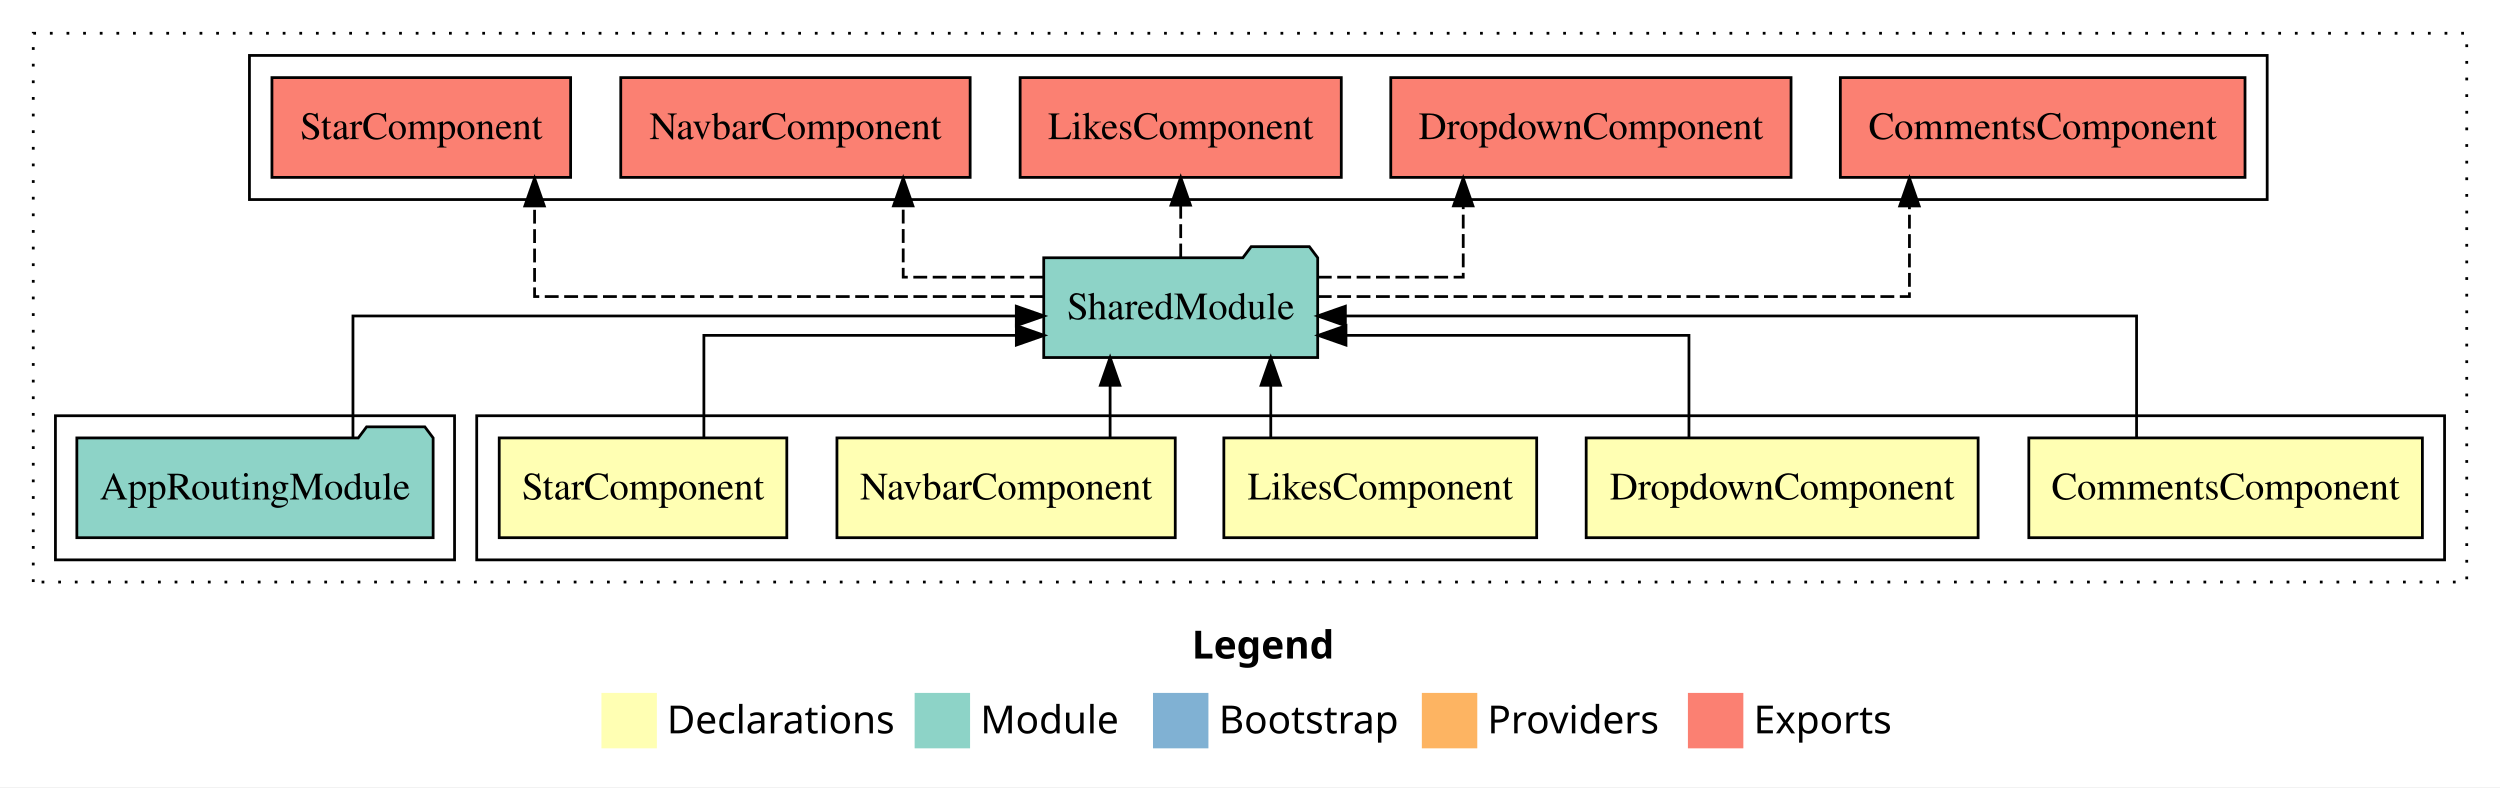
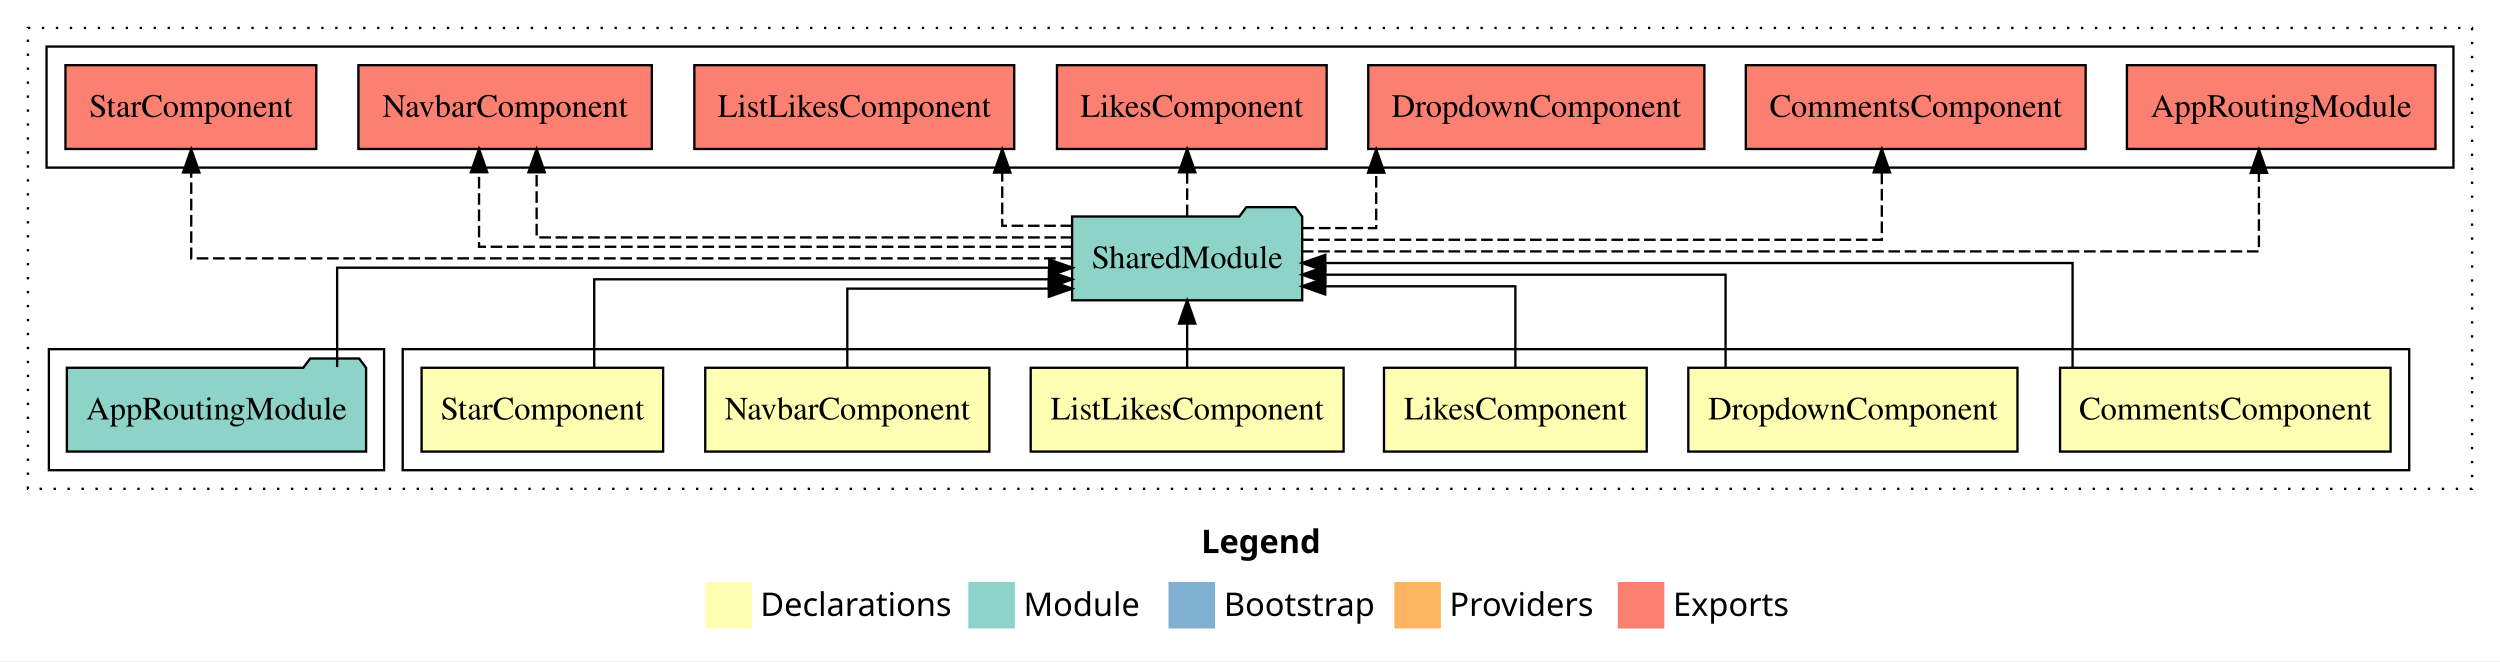
- <svg xmlns="http://www.w3.org/2000/svg" width="902pt" height="284pt" viewBox="0.00 0.00 902.00 284.00">
+ <svg xmlns="http://www.w3.org/2000/svg" width="1074pt" height="284pt" viewBox="0.00 0.00 1074.00 284.00">
  <g id="graph0" class="graph" transform="scale(1 1) rotate(0) translate(4 280)">
-     <polygon fill="#ffffff" stroke="transparent" points="-4,4 -4,-280 898,-280 898,4 -4,4" />
-     <text text-anchor="start" x="426.009" y="-42.4" font-family="sans-serif" font-weight="bold" font-size="14.00" fill="#000000">Legend</text>
-     <polygon fill="#ffffb3" stroke="transparent" points="213,-10 213,-30 233,-30 233,-10 213,-10" />
-     <text text-anchor="start" x="236.629" y="-15.4" font-family="sans-serif" font-size="14.00" fill="#000000">  Declarations</text>
-     <polygon fill="#8dd3c7" stroke="transparent" points="326,-10 326,-30 346,-30 346,-10 326,-10" />
-     <text text-anchor="start" x="349.725" y="-15.4" font-family="sans-serif" font-size="14.00" fill="#000000">  Module</text>
-     <polygon fill="#80b1d3" stroke="transparent" points="412,-10 412,-30 432,-30 432,-10 412,-10" />
-     <text text-anchor="start" x="435.781" y="-15.4" font-family="sans-serif" font-size="14.00" fill="#000000">  Bootstrap</text>
-     <polygon fill="#fdb462" stroke="transparent" points="509,-10 509,-30 529,-30 529,-10 509,-10" />
-     <text text-anchor="start" x="532.673" y="-15.4" font-family="sans-serif" font-size="14.00" fill="#000000">  Providers</text>
-     <polygon fill="#fb8072" stroke="transparent" points="605,-10 605,-30 625,-30 625,-10 605,-10" />
-     <text text-anchor="start" x="628.726" y="-15.4" font-family="sans-serif" font-size="14.00" fill="#000000">  Exports</text>
+     <polygon fill="#ffffff" stroke="transparent" points="-4,4 -4,-280 1070,-280 1070,4 -4,4" />
+     <text text-anchor="start" x="512.009" y="-42.4" font-family="sans-serif" font-weight="bold" font-size="14.00" fill="#000000">Legend</text>
+     <polygon fill="#ffffb3" stroke="transparent" points="299,-10 299,-30 319,-30 319,-10 299,-10" />
+     <text text-anchor="start" x="322.629" y="-15.4" font-family="sans-serif" font-size="14.00" fill="#000000">  Declarations</text>
+     <polygon fill="#8dd3c7" stroke="transparent" points="412,-10 412,-30 432,-30 432,-10 412,-10" />
+     <text text-anchor="start" x="435.725" y="-15.4" font-family="sans-serif" font-size="14.00" fill="#000000">  Module</text>
+     <polygon fill="#80b1d3" stroke="transparent" points="498,-10 498,-30 518,-30 518,-10 498,-10" />
+     <text text-anchor="start" x="521.781" y="-15.4" font-family="sans-serif" font-size="14.00" fill="#000000">  Bootstrap</text>
+     <polygon fill="#fdb462" stroke="transparent" points="595,-10 595,-30 615,-30 615,-10 595,-10" />
+     <text text-anchor="start" x="618.673" y="-15.4" font-family="sans-serif" font-size="14.00" fill="#000000">  Providers</text>
+     <polygon fill="#fb8072" stroke="transparent" points="691,-10 691,-30 711,-30 711,-10 691,-10" />
+     <text text-anchor="start" x="714.726" y="-15.4" font-family="sans-serif" font-size="14.00" fill="#000000">  Exports</text>
    <g id="clust1" class="cluster">
-       <polygon fill="none" stroke="#000000" stroke-dasharray="1,5" points="8,-70 8,-268 886,-268 886,-70 8,-70" />
+       <polygon fill="none" stroke="#000000" stroke-dasharray="1,5" points="8,-70 8,-268 1058,-268 1058,-70 8,-70" />
    </g>
    <g id="clust2" class="cluster">
-       <polygon fill="none" stroke="#000000" points="168,-78 168,-130 878,-130 878,-78 168,-78" />
-     </g>
-     <g id="clust8" class="cluster">
-       <polygon fill="none" stroke="#000000" points="16,-78 16,-130 160,-130 160,-78 16,-78" />
+       <polygon fill="none" stroke="#000000" points="169,-78 169,-130 1031,-130 1031,-78 169,-78" />
    </g>
    <g id="clust9" class="cluster">
-       <polygon fill="none" stroke="#000000" points="86,-208 86,-260 814,-260 814,-208 86,-208" />
+       <polygon fill="none" stroke="#000000" points="17,-78 17,-130 161,-130 161,-78 17,-78" />
+     </g>
+     <g id="clust10" class="cluster">
+       <polygon fill="none" stroke="#000000" points="16,-208 16,-260 1050,-260 1050,-208 16,-208" />
    </g>
    <g id="node1" class="node">
-       <polygon fill="#ffffb3" stroke="#000000" points="870,-122 728,-122 728,-86 870,-86 870,-122" />
-       <text text-anchor="middle" x="799" y="-99.8" font-family="Times,serif" font-size="14.00" fill="#000000">CommentsComponent</text>
+       <polygon fill="#ffffb3" stroke="#000000" points="1023,-122 881,-122 881,-86 1023,-86 1023,-122" />
+       <text text-anchor="middle" x="952" y="-99.8" font-family="Times,serif" font-size="14.00" fill="#000000">CommentsComponent</text>
+     </g>
+     <g id="node7" class="node">
+       <polygon fill="#8dd3c7" stroke="#000000" points="555.423,-187 552.423,-191 531.423,-191 528.423,-187 456.577,-187 456.577,-151 555.423,-151 555.423,-187" />
+       <text text-anchor="middle" x="506" y="-164.8" font-family="Times,serif" font-size="14.00" fill="#000000">SharedModule</text>
+     </g>
+     <g id="edge1" class="edge">
+       <path fill="none" stroke="#000000" d="M886.375,-122.222C886.375,-140.828 886.375,-167 886.375,-167 886.375,-167 565.337,-167 565.337,-167" />
+       <polygon fill="#000000" stroke="#000000" points="565.337,-163.5 555.337,-167 565.337,-170.5 565.337,-163.5" />
+     </g>
+     <g id="node2" class="node">
+       <polygon fill="#ffffb3" stroke="#000000" points="862.706,-122 721.294,-122 721.294,-86 862.706,-86 862.706,-122" />
+       <text text-anchor="middle" x="792" y="-99.8" font-family="Times,serif" font-size="14.00" fill="#000000">DropdownComponent</text>
+     </g>
+     <g id="edge2" class="edge">
+       <path fill="none" stroke="#000000" d="M737.302,-122.034C737.302,-139.06 737.302,-162 737.302,-162 737.302,-162 565.336,-162 565.336,-162" />
+       <polygon fill="#000000" stroke="#000000" points="565.336,-158.5 555.336,-162 565.336,-165.5 565.336,-158.5" />
+     </g>
+     <g id="node3" class="node">
+       <polygon fill="#ffffb3" stroke="#000000" points="703.436,-122 590.564,-122 590.564,-86 703.436,-86 703.436,-122" />
+       <text text-anchor="middle" x="647" y="-99.8" font-family="Times,serif" font-size="14.00" fill="#000000">LikesComponent</text>
+     </g>
+     <g id="edge3" class="edge">
+       <path fill="none" stroke="#000000" d="M647,-122.24C647,-137.571 647,-157 647,-157 647,-157 565.315,-157 565.315,-157" />
+       <polygon fill="#000000" stroke="#000000" points="565.315,-153.5 555.315,-157 565.315,-160.5 565.315,-153.5" />
+     </g>
+     <g id="node4" class="node">
+       <polygon fill="#ffffb3" stroke="#000000" points="573.213,-122 438.787,-122 438.787,-86 573.213,-86 573.213,-122" />
+       <text text-anchor="middle" x="506" y="-99.8" font-family="Times,serif" font-size="14.00" fill="#000000">ListLikesComponent</text>
+     </g>
+     <g id="edge4" class="edge">
+       <path fill="none" stroke="#000000" d="M506,-122.106C506,-122.106 506,-140.991 506,-140.991" />
+       <polygon fill="#000000" stroke="#000000" points="502.5,-140.991 506,-150.991 509.5,-140.991 502.5,-140.991" />
+     </g>
+     <g id="node5" class="node">
+       <polygon fill="#ffffb3" stroke="#000000" points="421.03,-122 298.97,-122 298.97,-86 421.03,-86 421.03,-122" />
+       <text text-anchor="middle" x="360" y="-99.8" font-family="Times,serif" font-size="14.00" fill="#000000">NavbarComponent</text>
+     </g>
+     <g id="edge5" class="edge">
+       <path fill="none" stroke="#000000" d="M360,-122.187C360,-137.182 360,-156 360,-156 360,-156 446.571,-156 446.571,-156" />
+       <polygon fill="#000000" stroke="#000000" points="446.571,-159.5 456.571,-156 446.571,-152.5 446.571,-159.5" />
    </g>
    <g id="node6" class="node">
-       <polygon fill="#8dd3c7" stroke="#000000" points="471.423,-187 468.423,-191 447.423,-191 444.423,-187 372.577,-187 372.577,-151 471.423,-151 471.423,-187" />
-       <text text-anchor="middle" x="422" y="-164.8" font-family="Times,serif" font-size="14.00" fill="#000000">SharedModule</text>
+       <polygon fill="#ffffb3" stroke="#000000" points="280.881,-122 177.119,-122 177.119,-86 280.881,-86 280.881,-122" />
+       <text text-anchor="middle" x="229" y="-99.8" font-family="Times,serif" font-size="14.00" fill="#000000">StarComponent</text>
    </g>
-     <g id="edge1" class="edge">
-       <path fill="none" stroke="#000000" d="M766.875,-122.267C766.875,-140.555 766.875,-166 766.875,-166 766.875,-166 481.412,-166 481.412,-166" />
-       <polygon fill="#000000" stroke="#000000" points="481.412,-162.5 471.412,-166 481.412,-169.5 481.412,-162.5" />
+     <g id="edge6" class="edge">
+       <path fill="none" stroke="#000000" d="M251.276,-122.027C251.276,-138.398 251.276,-160 251.276,-160 251.276,-160 446.585,-160 446.585,-160" />
+       <polygon fill="#000000" stroke="#000000" points="446.585,-163.5 456.585,-160 446.584,-156.5 446.585,-163.5" />
    </g>
-     <g id="node2" class="node">
-       <polygon fill="#ffffb3" stroke="#000000" points="709.706,-122 568.294,-122 568.294,-86 709.706,-86 709.706,-122" />
-       <text text-anchor="middle" x="639" y="-99.8" font-family="Times,serif" font-size="14.00" fill="#000000">DropdownComponent</text>
+     <g id="node9" class="node">
+       <polygon fill="#fb8072" stroke="#000000" points="1042.274,-252 909.726,-252 909.726,-216 1042.274,-216 1042.274,-252" />
+       <text text-anchor="middle" x="976" y="-229.8" font-family="Times,serif" font-size="14.00" fill="#000000">AppRoutingModule </text>
    </g>
-     <g id="edge2" class="edge">
-       <path fill="none" stroke="#000000" d="M605.375,-122.009C605.375,-138.049 605.375,-159 605.375,-159 605.375,-159 481.624,-159 481.624,-159" />
-       <polygon fill="#000000" stroke="#000000" points="481.624,-155.5 471.624,-159 481.624,-162.5 481.624,-155.5" />
+     <g id="edge8" class="edge">
+       <path fill="none" stroke="#000000" stroke-dasharray="5,2" d="M555.274,-172C674.053,-172 966.432,-172 966.432,-172 966.432,-172 966.432,-205.733 966.432,-205.733" />
+       <polygon fill="#000000" stroke="#000000" points="962.932,-205.733 966.432,-215.733 969.932,-205.733 962.932,-205.733" />
    </g>
-     <g id="node3" class="node">
-       <polygon fill="#ffffb3" stroke="#000000" points="550.436,-122 437.564,-122 437.564,-86 550.436,-86 550.436,-122" />
-       <text text-anchor="middle" x="494" y="-99.8" font-family="Times,serif" font-size="14.00" fill="#000000">LikesComponent</text>
+     <g id="node10" class="node">
+       <polygon fill="#fb8072" stroke="#000000" points="892.001,-252 745.999,-252 745.999,-216 892.001,-216 892.001,-252" />
+       <text text-anchor="middle" x="819" y="-229.8" font-family="Times,serif" font-size="14.00" fill="#000000">CommentsComponent </text>
    </g>
-     <g id="edge3" class="edge">
-       <path fill="none" stroke="#000000" d="M454.497,-122.106C454.497,-122.106 454.497,-140.991 454.497,-140.991" />
-       <polygon fill="#000000" stroke="#000000" points="450.997,-140.991 454.497,-150.991 457.997,-140.991 450.997,-140.991" />
+     <g id="edge9" class="edge">
+       <path fill="none" stroke="#000000" stroke-dasharray="5,2" d="M555.279,-177C640.041,-177 804.427,-177 804.427,-177 804.427,-177 804.427,-205.965 804.427,-205.965" />
+       <polygon fill="#000000" stroke="#000000" points="800.927,-205.965 804.427,-215.965 807.927,-205.965 800.927,-205.965" />
    </g>
-     <g id="node4" class="node">
-       <polygon fill="#ffffb3" stroke="#000000" points="420.03,-122 297.97,-122 297.97,-86 420.03,-86 420.03,-122" />
-       <text text-anchor="middle" x="359" y="-99.8" font-family="Times,serif" font-size="14.00" fill="#000000">NavbarComponent</text>
+     <g id="node11" class="node">
+       <polygon fill="#fb8072" stroke="#000000" points="728.207,-252 583.793,-252 583.793,-216 728.207,-216 728.207,-252" />
+       <text text-anchor="middle" x="656" y="-229.8" font-family="Times,serif" font-size="14.00" fill="#000000">DropdownComponent </text>
    </g>
-     <g id="edge4" class="edge">
-       <path fill="none" stroke="#000000" d="M396.527,-122.106C396.527,-122.106 396.527,-140.991 396.527,-140.991" />
-       <polygon fill="#000000" stroke="#000000" points="393.027,-140.991 396.527,-150.991 400.027,-140.991 393.027,-140.991" />
+     <g id="edge10" class="edge">
+       <path fill="none" stroke="#000000" stroke-dasharray="5,2" d="M555.582,-182C572.491,-182 587.215,-182 587.215,-182 587.215,-182 587.215,-205.813 587.215,-205.813" />
+       <polygon fill="#000000" stroke="#000000" points="583.715,-205.813 587.215,-215.813 590.715,-205.813 583.715,-205.813" />
    </g>
-     <g id="node5" class="node">
-       <polygon fill="#ffffb3" stroke="#000000" points="279.881,-122 176.119,-122 176.119,-86 279.881,-86 279.881,-122" />
-       <text text-anchor="middle" x="228" y="-99.8" font-family="Times,serif" font-size="14.00" fill="#000000">StarComponent</text>
+     <g id="node12" class="node">
+       <polygon fill="#fb8072" stroke="#000000" points="565.935,-252 450.065,-252 450.065,-216 565.935,-216 565.935,-252" />
+       <text text-anchor="middle" x="508" y="-229.8" font-family="Times,serif" font-size="14.00" fill="#000000">LikesComponent </text>
    </g>
-     <g id="edge5" class="edge">
-       <path fill="none" stroke="#000000" d="M249.963,-122.009C249.963,-138.049 249.963,-159 249.963,-159 249.963,-159 362.701,-159 362.701,-159" />
-       <polygon fill="#000000" stroke="#000000" points="362.701,-162.5 372.701,-159 362.701,-155.5 362.701,-162.5" />
+     <g id="edge11" class="edge">
+       <path fill="none" stroke="#000000" stroke-dasharray="5,2" d="M506,-187.106C506,-187.106 506,-205.991 506,-205.991" />
+       <polygon fill="#000000" stroke="#000000" points="502.5,-205.991 506,-215.991 509.5,-205.991 502.5,-205.991" />
+     </g>
+     <g id="node13" class="node">
+       <polygon fill="#fb8072" stroke="#000000" points="431.714,-252 294.286,-252 294.286,-216 431.714,-216 431.714,-252" />
+       <text text-anchor="middle" x="363" y="-229.8" font-family="Times,serif" font-size="14.00" fill="#000000">ListLikesComponent </text>
+     </g>
+     <g id="edge12" class="edge">
+       <path fill="none" stroke="#000000" stroke-dasharray="5,2" d="M456.593,-183C440.438,-183 426.56,-183 426.56,-183 426.56,-183 426.56,-205.876 426.56,-205.876" />
+       <polygon fill="#000000" stroke="#000000" points="423.061,-205.876 426.56,-215.876 430.061,-205.876 423.061,-205.876" />
+     </g>
+     <g id="node14" class="node">
+       <polygon fill="#fb8072" stroke="#000000" points="276.029,-252 149.971,-252 149.971,-216 276.029,-216 276.029,-252" />
+       <text text-anchor="middle" x="213" y="-229.8" font-family="Times,serif" font-size="14.00" fill="#000000">NavbarComponent </text>
+     </g>
+     <g id="edge13" class="edge">
+       <path fill="none" stroke="#000000" stroke-dasharray="5,2" d="M456.681,-178C376.453,-178 226.537,-178 226.537,-178 226.537,-178 226.537,-205.973 226.537,-205.973" />
+       <polygon fill="#000000" stroke="#000000" points="223.037,-205.973 226.537,-215.973 230.037,-205.973 223.037,-205.973" />
+     </g>
+     <g id="edge14" class="edge">
+       <path fill="none" stroke="#000000" stroke-dasharray="5,2" d="M456.787,-174C370.691,-174 201.798,-174 201.798,-174 201.798,-174 201.798,-205.998 201.798,-205.998" />
+       <polygon fill="#000000" stroke="#000000" points="198.298,-205.998 201.798,-215.998 205.298,-205.998 198.298,-205.998" />
+     </g>
+     <g id="node15" class="node">
+       <polygon fill="#fb8072" stroke="#000000" points="131.881,-252 24.119,-252 24.119,-216 131.881,-216 131.881,-252" />
+       <text text-anchor="middle" x="78" y="-229.8" font-family="Times,serif" font-size="14.00" fill="#000000">StarComponent </text>
+     </g>
+     <g id="edge15" class="edge">
+       <path fill="none" stroke="#000000" stroke-dasharray="5,2" d="M456.502,-169C343.88,-169 78.152,-169 78.152,-169 78.152,-169 78.152,-205.894 78.152,-205.894" />
+       <polygon fill="#000000" stroke="#000000" points="74.652,-205.894 78.152,-215.894 81.652,-205.894 74.652,-205.894" />
    </g>
    <g id="node8" class="node">
-       <polygon fill="#fb8072" stroke="#000000" points="806.001,-252 659.999,-252 659.999,-216 806.001,-216 806.001,-252" />
-       <text text-anchor="middle" x="733" y="-229.8" font-family="Times,serif" font-size="14.00" fill="#000000">CommentsComponent </text>
+       <polygon fill="#8dd3c7" stroke="#000000" points="153.274,-122 150.274,-126 129.274,-126 126.274,-122 24.726,-122 24.726,-86 153.274,-86 153.274,-122" />
+       <text text-anchor="middle" x="89" y="-99.8" font-family="Times,serif" font-size="14.00" fill="#000000">AppRoutingModule</text>
    </g>
    <g id="edge7" class="edge">
-       <path fill="none" stroke="#000000" stroke-dasharray="5,2" d="M471.454,-173C547.618,-173 684.927,-173 684.927,-173 684.927,-173 684.927,-205.698 684.927,-205.698" />
-       <polygon fill="#000000" stroke="#000000" points="681.427,-205.698 684.927,-215.698 688.427,-205.698 681.427,-205.698" />
-     </g>
-     <g id="node9" class="node">
-       <polygon fill="#fb8072" stroke="#000000" points="642.207,-252 497.793,-252 497.793,-216 642.207,-216 642.207,-252" />
-       <text text-anchor="middle" x="570" y="-229.8" font-family="Times,serif" font-size="14.00" fill="#000000">DropdownComponent </text>
-     </g>
-     <g id="edge8" class="edge">
-       <path fill="none" stroke="#000000" stroke-dasharray="5,2" d="M471.473,-180C497.444,-180 523.932,-180 523.932,-180 523.932,-180 523.932,-205.718 523.932,-205.718" />
-       <polygon fill="#000000" stroke="#000000" points="520.432,-205.718 523.932,-215.718 527.432,-205.718 520.432,-205.718" />
-     </g>
-     <g id="node10" class="node">
-       <polygon fill="#fb8072" stroke="#000000" points="479.935,-252 364.065,-252 364.065,-216 479.935,-216 479.935,-252" />
-       <text text-anchor="middle" x="422" y="-229.8" font-family="Times,serif" font-size="14.00" fill="#000000">LikesComponent </text>
-     </g>
-     <g id="edge9" class="edge">
-       <path fill="none" stroke="#000000" stroke-dasharray="5,2" d="M422,-187.106C422,-187.106 422,-205.991 422,-205.991" />
-       <polygon fill="#000000" stroke="#000000" points="418.5,-205.991 422,-215.991 425.5,-205.991 418.5,-205.991" />
-     </g>
-     <g id="node11" class="node">
-       <polygon fill="#fb8072" stroke="#000000" points="346.029,-252 219.971,-252 219.971,-216 346.029,-216 346.029,-252" />
-       <text text-anchor="middle" x="283" y="-229.8" font-family="Times,serif" font-size="14.00" fill="#000000">NavbarComponent </text>
-     </g>
-     <g id="edge10" class="edge">
-       <path fill="none" stroke="#000000" stroke-dasharray="5,2" d="M372.524,-180C347.299,-180 321.875,-180 321.875,-180 321.875,-180 321.875,-205.718 321.875,-205.718" />
-       <polygon fill="#000000" stroke="#000000" points="318.375,-205.718 321.875,-215.718 325.375,-205.718 318.375,-205.718" />
-     </g>
-     <g id="node12" class="node">
-       <polygon fill="#fb8072" stroke="#000000" points="201.881,-252 94.118,-252 94.118,-216 201.881,-216 201.881,-252" />
-       <text text-anchor="middle" x="148" y="-229.8" font-family="Times,serif" font-size="14.00" fill="#000000">StarComponent </text>
-     </g>
-     <g id="edge11" class="edge">
-       <path fill="none" stroke="#000000" stroke-dasharray="5,2" d="M372.56,-173C304.128,-173 188.875,-173 188.875,-173 188.875,-173 188.875,-205.698 188.875,-205.698" />
-       <polygon fill="#000000" stroke="#000000" points="185.375,-205.698 188.875,-215.698 192.375,-205.698 185.375,-205.698" />
-     </g>
-     <g id="node7" class="node">
-       <polygon fill="#8dd3c7" stroke="#000000" points="152.274,-122 149.274,-126 128.274,-126 125.274,-122 23.726,-122 23.726,-86 152.274,-86 152.274,-122" />
-       <text text-anchor="middle" x="88" y="-99.8" font-family="Times,serif" font-size="14.00" fill="#000000">AppRoutingModule</text>
-     </g>
-     <g id="edge6" class="edge">
-       <path fill="none" stroke="#000000" d="M123.348,-122.267C123.348,-140.555 123.348,-166 123.348,-166 123.348,-166 362.684,-166 362.684,-166" />
-       <polygon fill="#000000" stroke="#000000" points="362.684,-169.5 372.684,-166 362.684,-162.5 362.684,-169.5" />
+       <path fill="none" stroke="#000000" d="M140.838,-122.302C140.838,-140.27 140.838,-165 140.838,-165 140.838,-165 446.753,-165 446.753,-165" />
+       <polygon fill="#000000" stroke="#000000" points="446.753,-168.5 456.753,-165 446.753,-161.5 446.753,-168.5" />
    </g>
  </g>
</svg>
